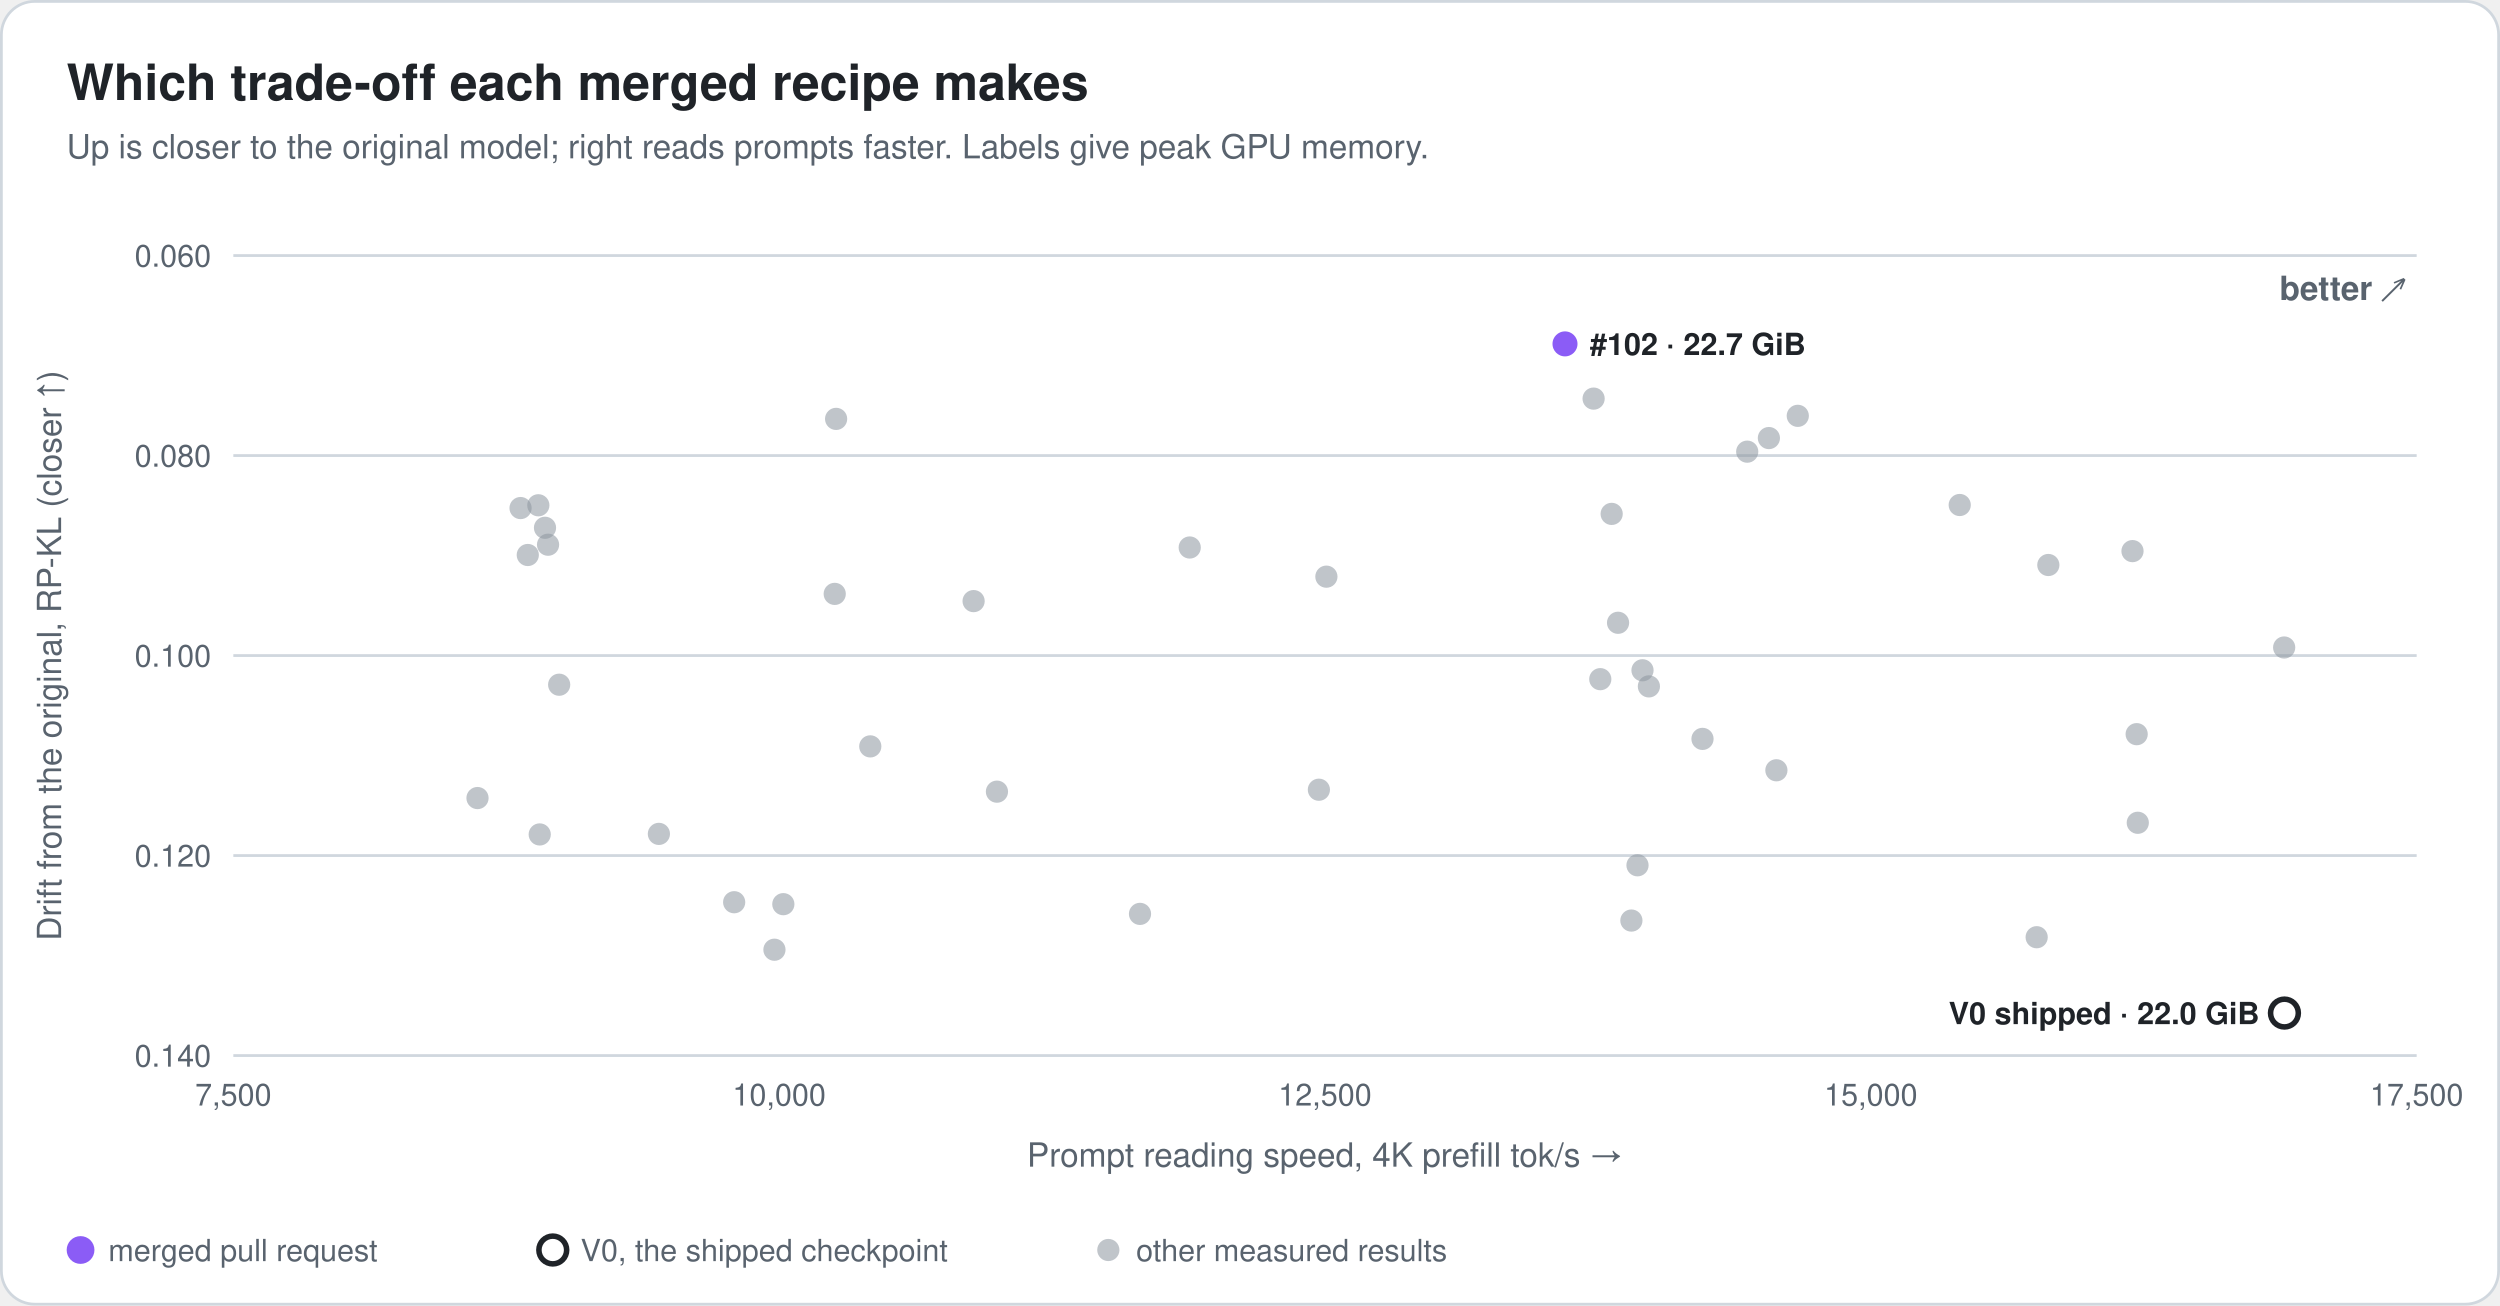
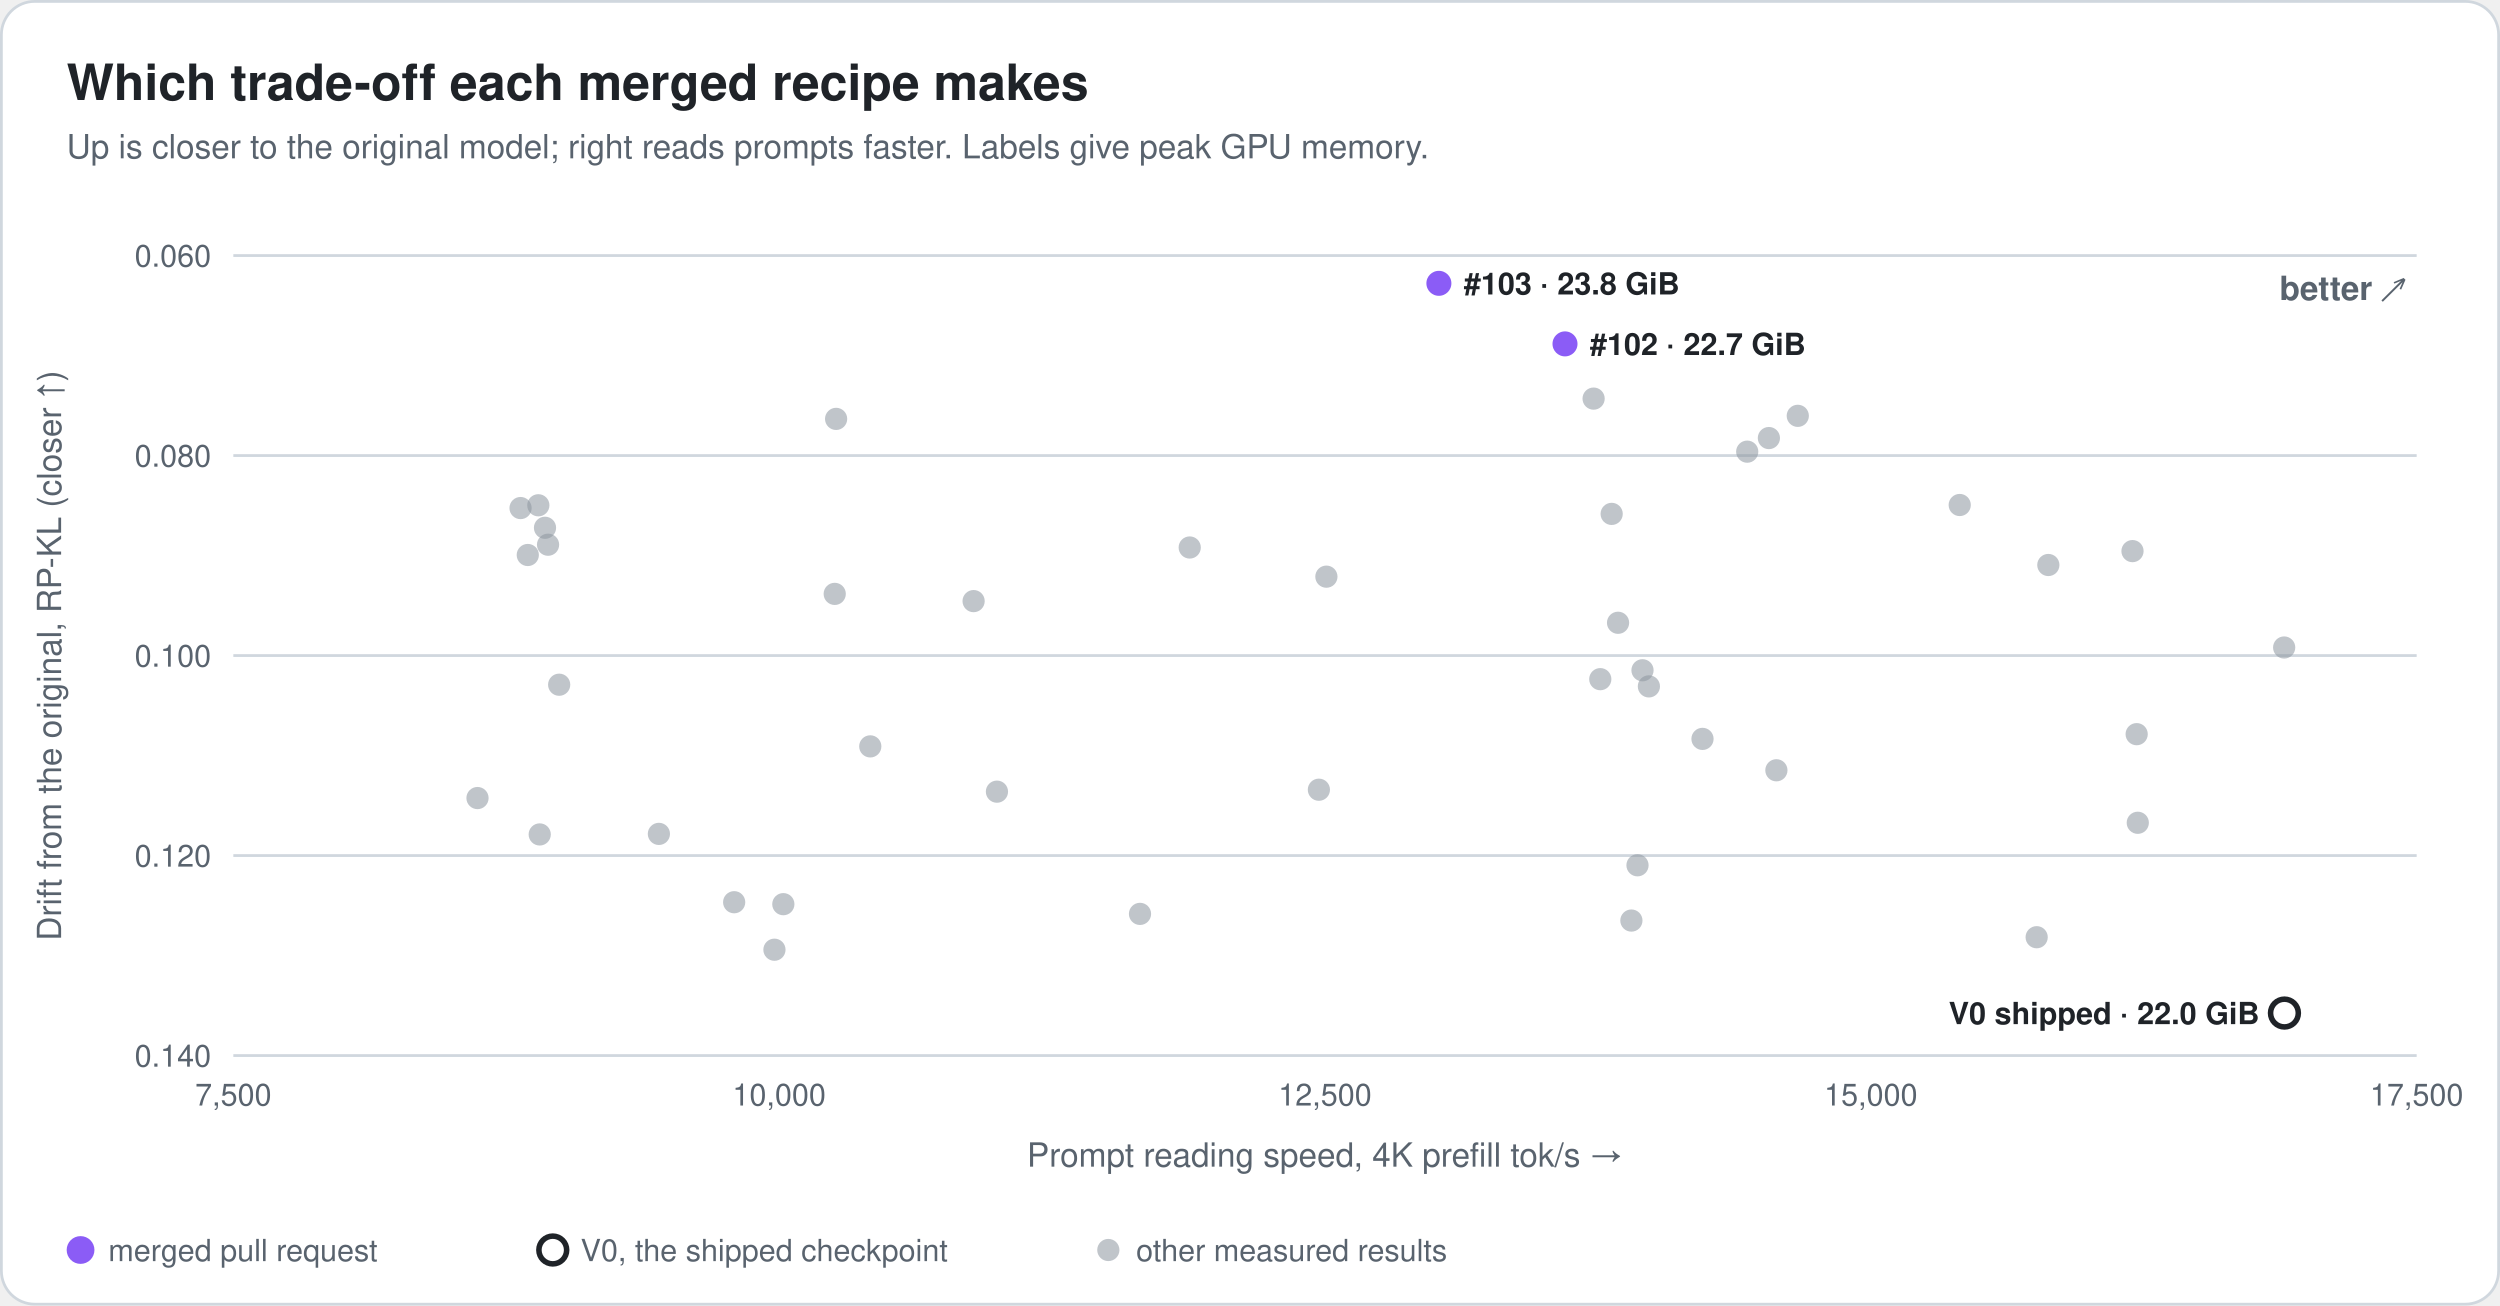
- <svg xmlns="http://www.w3.org/2000/svg" width="900" height="470" viewBox="0 0 900 470" font-family="-apple-system,BlinkMacSystemFont,'Segoe UI',Helvetica,Arial,sans-serif" role="img" aria-label="Trade-offs of 1 merged recipes against the shipped checkpoint">
+ <svg xmlns="http://www.w3.org/2000/svg" width="900" height="470" viewBox="0 0 900 470" font-family="-apple-system,BlinkMacSystemFont,'Segoe UI',Helvetica,Arial,sans-serif" role="img" aria-label="Trade-offs of 2 merged recipes against the shipped checkpoint">
  <style>
.bg{fill:#ffffff;stroke:#d0d7de}.t{fill:#1f2328}.m{fill:#59636e}.rule{stroke:#d0d7de}.ring{stroke:#ffffff}
.acc{fill:#8b5cf6}.accl{stroke:#8b5cf6}.wash{fill:#8b5cf6;fill-opacity:.1}.gry{fill:#8c959f}.rej{fill:#d03b3b}.track{fill:#eaeef2}.tk{stroke:#1f2328}
@media (prefers-color-scheme: dark){
.bg{fill:#0d1117;stroke:#30363d}.t{fill:#e6edf3}.m{fill:#9198a1}.rule{stroke:#30363d}.ring{stroke:#0d1117}
.acc{fill:#9a75f8}.accl{stroke:#9a75f8}.wash{fill:#9a75f8;fill-opacity:.14}.gry{fill:#9198a1}.rej{fill:#e5534b}.track{fill:#21262d}.tk{stroke:#e6edf3}}
</style>
  <rect class="bg" x="0.5" y="0.5" width="899" height="469" rx="12" />
  <text x="24.0" y="36.0" class="t" font-size="18" font-weight="600" text-anchor="start">Which trade-off each merged recipe makes</text>
  <text x="24.0" y="57.0" class="m" font-size="12" font-weight="400" text-anchor="start">Up is closer to the original model; right reads prompts faster. Labels give peak GPU memory.</text>
  <line class="rule" x1="84" x2="870" y1="92.0" y2="92.0" stroke-width="1" />
  <text x="76.0" y="96.0" class="m" font-size="11" font-weight="400" text-anchor="end">0.060</text>
  <line class="rule" x1="84" x2="870" y1="164.0" y2="164.0" stroke-width="1" />
  <text x="76.0" y="168.0" class="m" font-size="11" font-weight="400" text-anchor="end">0.080</text>
  <line class="rule" x1="84" x2="870" y1="236.0" y2="236.0" stroke-width="1" />
  <text x="76.0" y="240.0" class="m" font-size="11" font-weight="400" text-anchor="end">0.100</text>
  <line class="rule" x1="84" x2="870" y1="308.0" y2="308.0" stroke-width="1" />
  <text x="76.0" y="312.0" class="m" font-size="11" font-weight="400" text-anchor="end">0.120</text>
  <line class="rule" x1="84" x2="870" y1="380.0" y2="380.0" stroke-width="1" />
  <text x="76.0" y="384.0" class="m" font-size="11" font-weight="400" text-anchor="end">0.140</text>
  <text x="84.0" y="398.0" class="m" font-size="11" font-weight="400" text-anchor="middle">7,500</text>
  <text x="280.5" y="398.0" class="m" font-size="11" font-weight="400" text-anchor="middle">10,000</text>
  <text x="477.0" y="398.0" class="m" font-size="11" font-weight="400" text-anchor="middle">12,500</text>
  <text x="673.5" y="398.0" class="m" font-size="11" font-weight="400" text-anchor="middle">15,000</text>
  <text x="870.0" y="398.0" class="m" font-size="11" font-weight="400" text-anchor="middle">17,500</text>
  <text x="477.0" y="420.0" class="m" font-size="12" font-weight="400" text-anchor="middle">Prompt reading speed, 4K prefill tok/s →</text>
  <text x="22" y="236.0" class="m" font-size="12" text-anchor="middle" transform="rotate(-90 22 236.0)">Drift from the original, RP-KL (closer ↑)</text>
  <text x="866.0" y="108.0" class="m" font-size="12" font-weight="600" text-anchor="end">better ↗</text>
  <circle class="gry" cx="171.9" cy="287.3" r="4" opacity=".55" />
  <circle class="gry" cx="576.1" cy="244.5" r="4" opacity=".55" />
  <circle class="gry" cx="587.3" cy="331.4" r="4" opacity=".55" />
  <circle class="gry" cx="733.2" cy="337.4" r="4" opacity=".55" />
  <circle class="gry" cx="278.8" cy="341.9" r="4" opacity=".55" />
  <circle class="gry" cx="264.3" cy="324.8" r="4" opacity=".55" />
  <circle class="gry" cx="194.3" cy="300.4" r="4" opacity=".55" />
  <circle class="gry" cx="477.5" cy="207.6" r="4" opacity=".55" />
  <circle class="gry" cx="474.8" cy="284.3" r="4" opacity=".55" />
  <circle class="gry" cx="313.3" cy="268.7" r="4" opacity=".55" />
  <circle class="gry" cx="358.9" cy="285.0" r="4" opacity=".55" />
  <circle class="gry" cx="582.5" cy="224.2" r="4" opacity=".55" />
  <circle class="gry" cx="769.6" cy="296.2" r="4" opacity=".55" />
  <circle class="gry" cx="769.2" cy="264.3" r="4" opacity=".55" />
  <circle class="gry" cx="187.4" cy="182.9" r="4" opacity=".55" />
  <circle class="gry" cx="193.8" cy="181.9" r="4" opacity=".55" />
  <circle class="gry" cx="612.9" cy="266.0" r="4" opacity=".55" />
  <circle class="gry" cx="300.5" cy="213.8" r="4" opacity=".55" />
  <circle class="gry" cx="196.2" cy="190.0" r="4" opacity=".55" />
  <circle class="gry" cx="647.2" cy="149.7" r="4" opacity=".55" />
  <circle class="gry" cx="428.3" cy="197.1" r="4" opacity=".55" />
  <circle class="gry" cx="410.4" cy="329.0" r="4" opacity=".55" />
  <circle class="gry" cx="201.3" cy="246.5" r="4" opacity=".55" />
  <circle class="gry" cx="197.3" cy="196.1" r="4" opacity=".55" />
  <circle class="gry" cx="593.6" cy="247.1" r="4" opacity=".55" />
  <circle class="gry" cx="350.5" cy="216.4" r="4" opacity=".55" />
  <circle class="gry" cx="589.5" cy="311.5" r="4" opacity=".55" />
  <circle class="gry" cx="591.3" cy="241.3" r="4" opacity=".55" />
  <circle class="gry" cx="639.5" cy="277.3" r="4" opacity=".55" />
  <circle class="gry" cx="237.2" cy="300.2" r="4" opacity=".55" />
  <circle class="gry" cx="282.0" cy="325.5" r="4" opacity=".55" />
  <circle class="gry" cx="822.3" cy="233.1" r="4" opacity=".55" />
  <circle class="gry" cx="737.4" cy="203.4" r="4" opacity=".55" />
  <circle class="gry" cx="767.7" cy="198.4" r="4" opacity=".55" />
  <circle class="gry" cx="573.7" cy="143.5" r="4" opacity=".55" />
  <circle class="gry" cx="301.0" cy="150.8" r="4" opacity=".55" />
  <circle class="gry" cx="636.8" cy="157.7" r="4" opacity=".55" />
  <circle class="gry" cx="629.0" cy="162.6" r="4" opacity=".55" />
  <circle class="gry" cx="705.5" cy="181.8" r="4" opacity=".55" />
  <circle class="gry" cx="580.2" cy="185.0" r="4" opacity=".55" />
  <circle class="gry" cx="190.0" cy="199.8" r="4" opacity=".55" />
  <circle class="tk" cx="822.4" cy="364.7" r="5" fill="none" stroke-width="2" />
+   <circle class="acc ring" cx="518.0" cy="102.0" r="5.5" stroke-width="2" />
  <circle class="acc ring" cx="563.4" cy="123.8" r="5.5" stroke-width="2" />
  <text x="813.4" y="368.7" class="t" font-size="11" font-weight="600" text-anchor="end">V0 shipped · 22.0 GiB</text>
+   <text x="527.0" y="106.0" class="t" font-size="11" font-weight="600" text-anchor="start">#103 · 23.8 GiB</text>
  <text x="572.4" y="127.8" class="t" font-size="11" font-weight="600" text-anchor="start">#102 · 22.7 GiB</text>
  <circle class="acc" cx="29" cy="450" r="5" />
  <text x="39.0" y="454.0" class="m" font-size="11" font-weight="400" text-anchor="start">merged pull request</text>
  <circle class="tk" cx="199" cy="450" r="5" fill="none" stroke-width="2" />
  <text x="209.0" y="454.0" class="m" font-size="11" font-weight="400" text-anchor="start">V0, the shipped checkpoint</text>
  <circle class="gry" cx="399" cy="450" r="4" opacity=".55" />
  <text x="409.0" y="454.0" class="m" font-size="11" font-weight="400" text-anchor="start">other measured results</text>
</svg>
